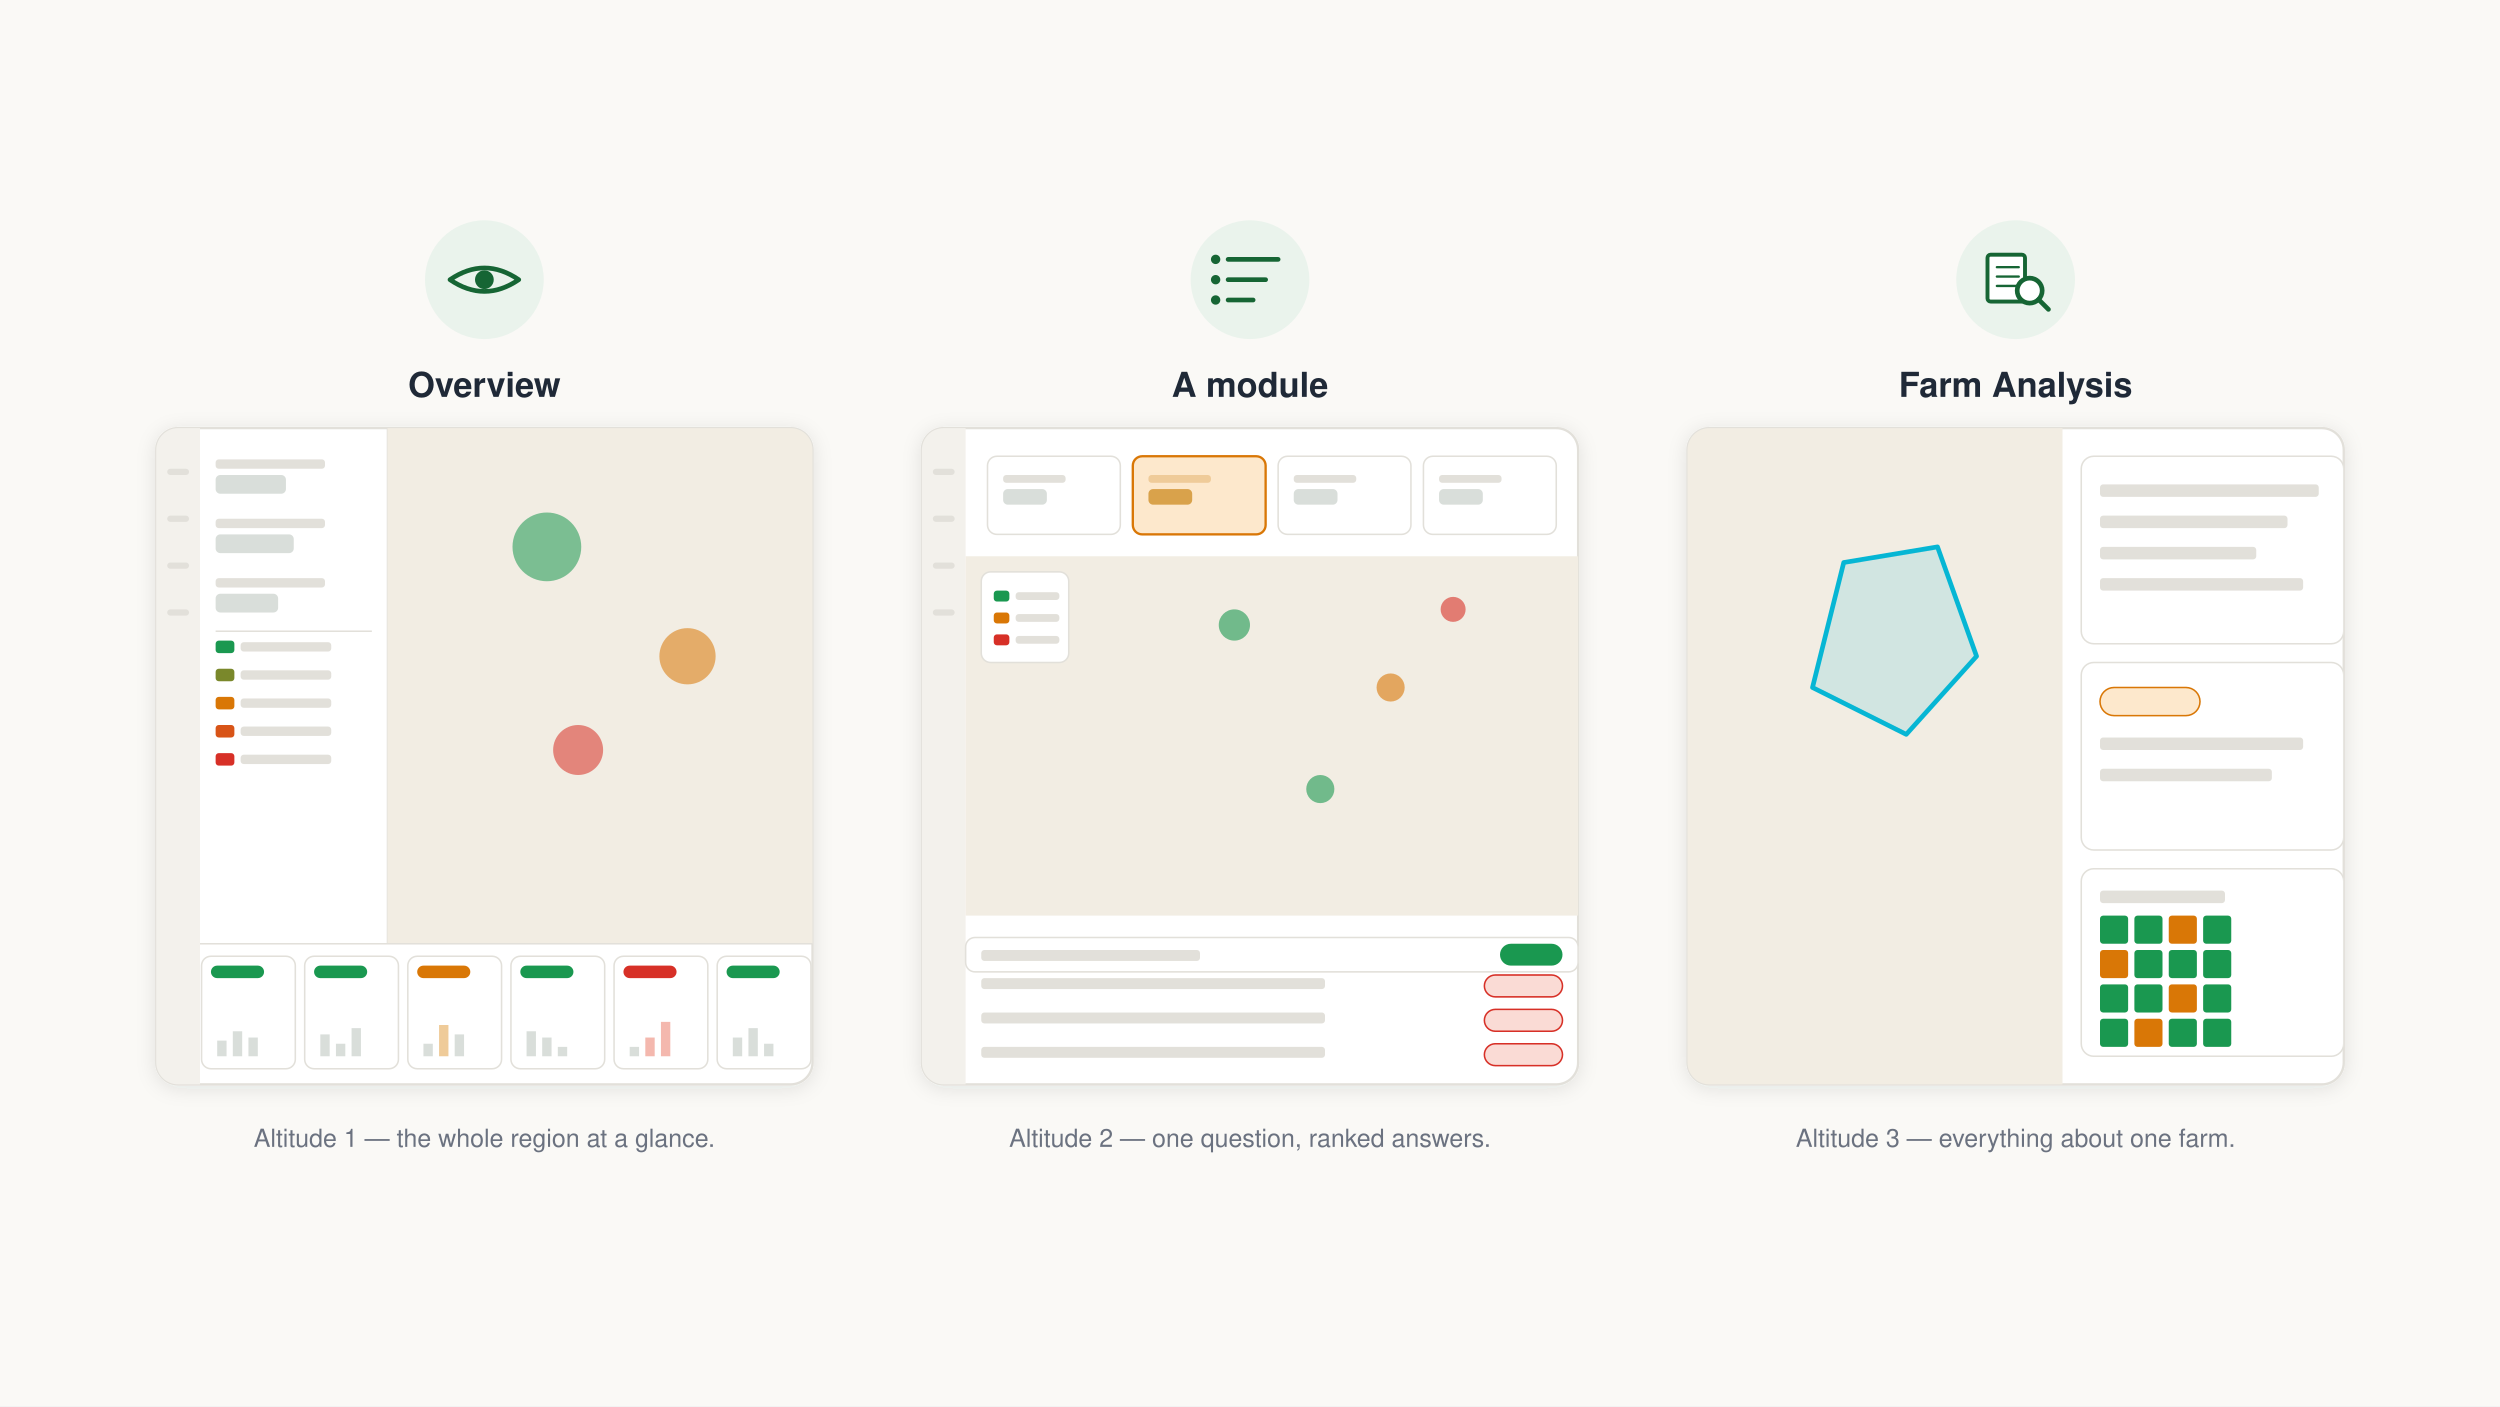
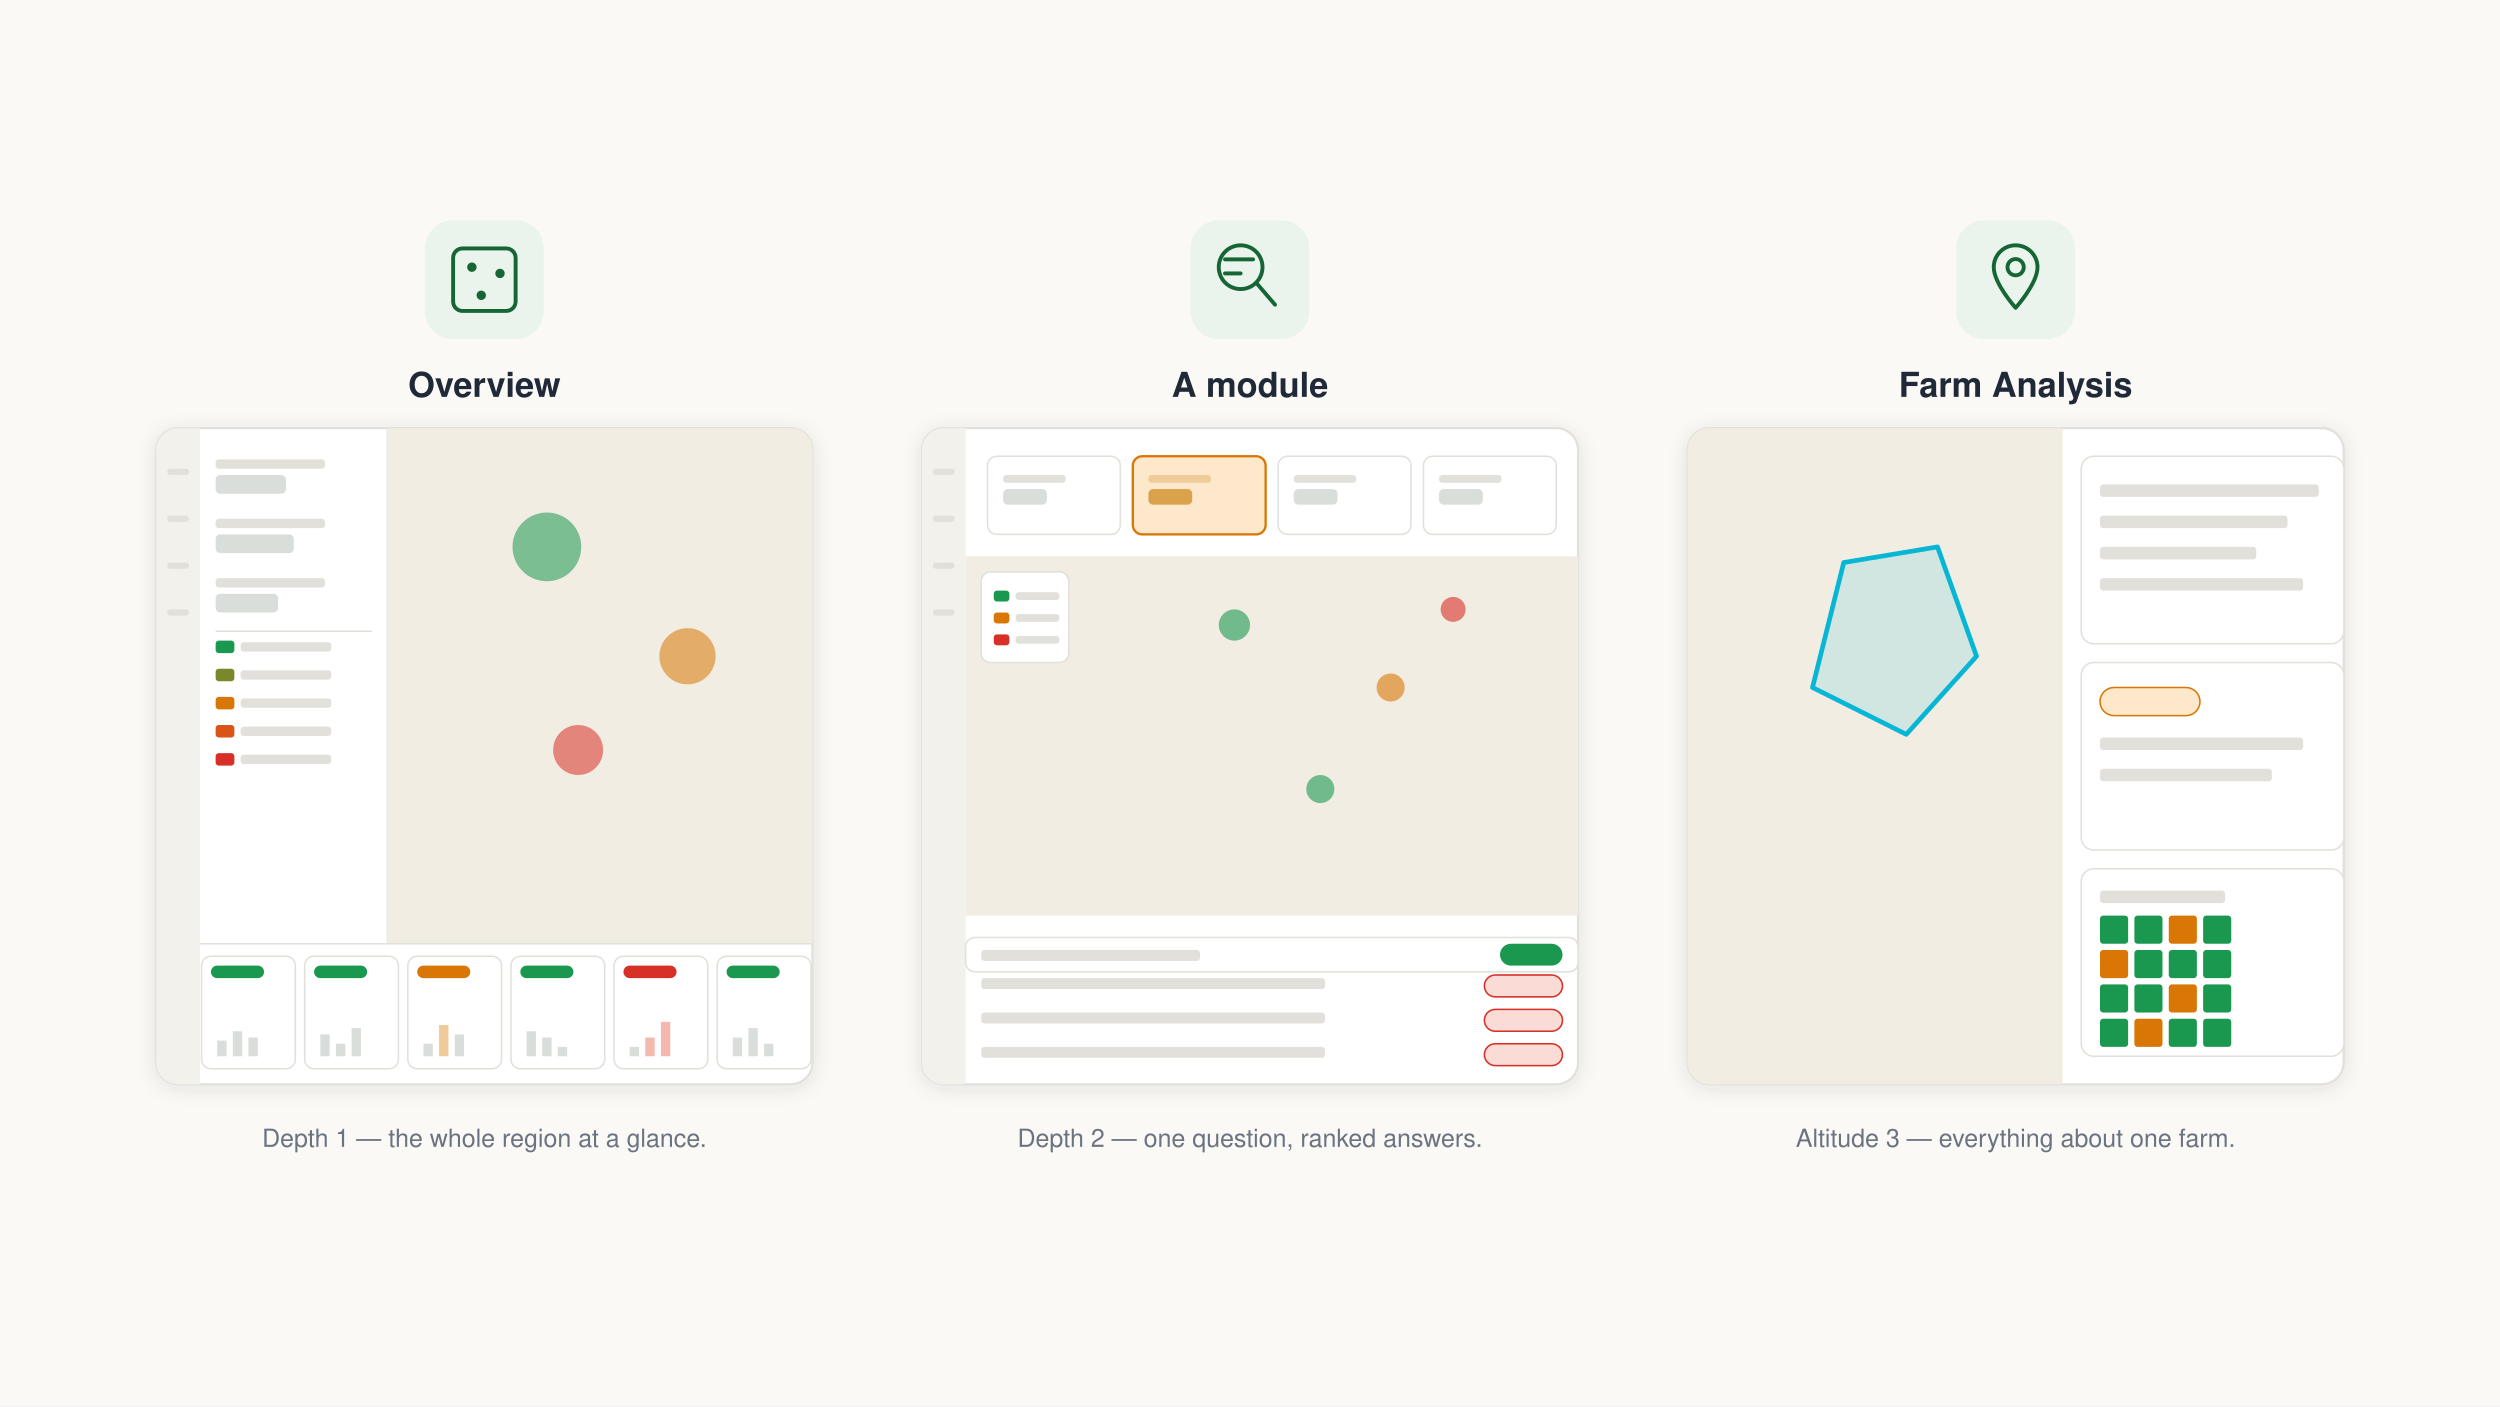
<svg xmlns="http://www.w3.org/2000/svg" width="1600" height="900" viewBox="0 0 1600 900">
  <defs>
    <filter id="softShadow3P" x="-20%" y="-20%" width="140%" height="140%">
      <feDropShadow dx="0" dy="2" stdDeviation="6" flood-color="#1F2937" flood-opacity="0.10" />
    </filter>
    <clipPath id="clipFrame3P">
      <rect x="0" y="274" width="420" height="420" rx="14" />
    </clipPath>
  </defs>
  <rect x="0" y="0" width="1600" height="900" fill="#FAF9F6" />
  <g transform="translate(100,0)">
-     <circle cx="210" cy="179" r="38" fill="#EAF3EC" />
-     <path d="M 188 179 Q 210 164 232 179 Q 210 194 188 179 Z" fill="none" stroke="#166534" stroke-width="3" stroke-linejoin="round" />
-     <circle cx="210" cy="179" r="6" fill="#166534" />
+     <g transform="translate(172,141)">
+       <rect width="76" height="76" rx="18" fill="#EAF3EC" />
+       <rect x="18" y="18" width="40" height="40" rx="6" fill="none" stroke="#166534" stroke-width="2.5" stroke-linejoin="round" stroke-linecap="round" />
+       <circle cx="30" cy="30" r="3" fill="#166534" />
+       <circle cx="48" cy="34" r="3" fill="#166534" />
+       <circle cx="36" cy="48" r="3" fill="#166534" />
+     </g>
    <text x="210" y="254" text-anchor="middle" font-family="Helvetica, Arial, sans-serif" font-size="22" font-weight="700" fill="#1F2937">Overview</text>
    <rect x="0" y="274" width="420" height="420" rx="14" fill="#FFFFFF" stroke="#E2E0DA" stroke-width="1.5" filter="url(#softShadow3P)" />
    <g clip-path="url(#clipFrame3P)">
      <rect x="0" y="274" width="28" height="420" fill="#F3F1EC" />
      <rect x="7" y="300" width="14" height="4" rx="2" fill="#E2E0DA" />
      <rect x="7" y="330" width="14" height="4" rx="2" fill="#E2E0DA" />
      <rect x="7" y="360" width="14" height="4" rx="2" fill="#E2E0DA" />
      <rect x="7" y="390" width="14" height="4" rx="2" fill="#E2E0DA" />
      <rect x="38" y="294" width="70" height="6" rx="2" fill="#E2E0DA" />
      <rect x="38" y="304" width="45" height="12" rx="3" fill="#D9DEDA" />
      <rect x="38" y="332" width="70" height="6" rx="2" fill="#E2E0DA" />
      <rect x="38" y="342" width="50" height="12" rx="3" fill="#D9DEDA" />
      <rect x="38" y="370" width="70" height="6" rx="2" fill="#E2E0DA" />
      <rect x="38" y="380" width="40" height="12" rx="3" fill="#D9DEDA" />
      <line x1="38" y1="404" x2="138" y2="404" stroke="#E2E0DA" stroke-width="1" />
      <rect x="38" y="410" width="12" height="8" rx="2" fill="#1A9850" />
      <rect x="54" y="411" width="58" height="6" rx="2" fill="#E2E0DA" />
      <rect x="38" y="428" width="12" height="8" rx="2" fill="#7A882B" />
      <rect x="54" y="429" width="58" height="6" rx="2" fill="#E2E0DA" />
      <rect x="38" y="446" width="12" height="8" rx="2" fill="#D97706" />
      <rect x="54" y="447" width="58" height="6" rx="2" fill="#E2E0DA" />
      <rect x="38" y="464" width="12" height="8" rx="2" fill="#D85417" />
      <rect x="54" y="465" width="58" height="6" rx="2" fill="#E2E0DA" />
      <rect x="38" y="482" width="12" height="8" rx="2" fill="#D73027" />
      <rect x="54" y="483" width="58" height="6" rx="2" fill="#E2E0DA" />
      <line x1="148" y1="274" x2="148" y2="604" stroke="#E2E0DA" stroke-width="1" />
      <rect x="148" y="274" width="272" height="330" fill="#F2EDE3" />
      <circle cx="250" cy="350" r="22" fill="#1A9850" opacity="0.55" />
      <circle cx="340" cy="420" r="18" fill="#D97706" opacity="0.55" />
      <circle cx="270" cy="480" r="16" fill="#D73027" opacity="0.55" />
      <line x1="28" y1="604" x2="420" y2="604" stroke="#E2E0DA" stroke-width="1" />
      <rect x="29" y="612" width="60" height="72" rx="6" fill="#FFFFFF" stroke="#E2E0DA" stroke-width="1" />
      <rect x="35" y="618" width="34" height="8" rx="4" fill="#1A9850" />
      <rect x="39" y="666" width="6" height="10" fill="#D9DEDA" />
      <rect x="49" y="660" width="6" height="16" fill="#D9DEDA" />
      <rect x="59" y="664" width="6" height="12" fill="#D9DEDA" />
      <rect x="95" y="612" width="60" height="72" rx="6" fill="#FFFFFF" stroke="#E2E0DA" stroke-width="1" />
      <rect x="101" y="618" width="34" height="8" rx="4" fill="#1A9850" />
      <rect x="105" y="662" width="6" height="14" fill="#D9DEDA" />
      <rect x="115" y="668" width="6" height="8" fill="#D9DEDA" />
      <rect x="125" y="658" width="6" height="18" fill="#D9DEDA" />
      <rect x="161" y="612" width="60" height="72" rx="6" fill="#FFFFFF" stroke="#E2E0DA" stroke-width="1" />
      <rect x="167" y="618" width="34" height="8" rx="4" fill="#D97706" />
      <rect x="171" y="668" width="6" height="8" fill="#D9DEDA" />
      <rect x="181" y="656" width="6" height="20" fill="#EFCB99" />
      <rect x="191" y="662" width="6" height="14" fill="#D9DEDA" />
      <rect x="227" y="612" width="60" height="72" rx="6" fill="#FFFFFF" stroke="#E2E0DA" stroke-width="1" />
      <rect x="233" y="618" width="34" height="8" rx="4" fill="#1A9850" />
      <rect x="237" y="660" width="6" height="16" fill="#D9DEDA" />
      <rect x="247" y="664" width="6" height="12" fill="#D9DEDA" />
      <rect x="257" y="670" width="6" height="6" fill="#D9DEDA" />
      <rect x="293" y="612" width="60" height="72" rx="6" fill="#FFFFFF" stroke="#E2E0DA" stroke-width="1" />
      <rect x="299" y="618" width="34" height="8" rx="4" fill="#D73027" />
      <rect x="303" y="670" width="6" height="6" fill="#D9DEDA" />
      <rect x="313" y="664" width="6" height="12" fill="#F4B8AE" />
      <rect x="323" y="654" width="6" height="22" fill="#F4B8AE" />
      <rect x="359" y="612" width="60" height="72" rx="6" fill="#FFFFFF" stroke="#E2E0DA" stroke-width="1" />
      <rect x="365" y="618" width="34" height="8" rx="4" fill="#1A9850" />
      <rect x="369" y="664" width="6" height="12" fill="#D9DEDA" />
      <rect x="379" y="658" width="6" height="18" fill="#D9DEDA" />
      <rect x="389" y="668" width="6" height="8" fill="#D9DEDA" />
    </g>
-     <text x="210" y="734" text-anchor="middle" font-family="Helvetica, Arial, sans-serif" font-size="16" fill="#6B7280">Altitude 1 — the whole region at a glance.</text>
+     <text x="210" y="734" text-anchor="middle" font-family="Helvetica, Arial, sans-serif" font-size="16" fill="#6B7280">Depth 1 — the whole region at a glance.</text>
  </g>
  <g transform="translate(590,0)">
-     <circle cx="210" cy="179" r="38" fill="#EAF3EC" />
-     <circle cx="188" cy="166" r="3" fill="#166534" />
-     <line x1="196" y1="166" x2="228" y2="166" stroke="#166534" stroke-width="3" stroke-linecap="round" />
-     <circle cx="188" cy="179" r="3" fill="#166534" />
-     <line x1="196" y1="179" x2="220" y2="179" stroke="#166534" stroke-width="3" stroke-linecap="round" />
-     <circle cx="188" cy="192" r="3" fill="#166534" />
-     <line x1="196" y1="192" x2="212" y2="192" stroke="#166534" stroke-width="3" stroke-linecap="round" />
+     <g transform="translate(172,141)">
+       <rect width="76" height="76" rx="18" fill="#EAF3EC" />
+       <circle cx="32" cy="30" r="14" fill="none" stroke="#166534" stroke-width="2.5" />
+       <line x1="22" y1="25" x2="40" y2="25" stroke="#166534" stroke-width="2.5" stroke-linecap="round" />
+       <line x1="22" y1="34" x2="32" y2="34" stroke="#166534" stroke-width="2.5" stroke-linecap="round" />
+       <line x1="42" y1="40" x2="54" y2="54" stroke="#166534" stroke-width="2.5" stroke-linecap="round" />
+     </g>
    <text x="210" y="254" text-anchor="middle" font-family="Helvetica, Arial, sans-serif" font-size="22" font-weight="700" fill="#1F2937">A module</text>
    <rect x="0" y="274" width="420" height="420" rx="14" fill="#FFFFFF" stroke="#E2E0DA" stroke-width="1.5" filter="url(#softShadow3P)" />
    <g clip-path="url(#clipFrame3P)">
      <rect x="0" y="274" width="28" height="420" fill="#F3F1EC" />
      <rect x="7" y="300" width="14" height="4" rx="2" fill="#E2E0DA" />
      <rect x="7" y="330" width="14" height="4" rx="2" fill="#E2E0DA" />
      <rect x="7" y="360" width="14" height="4" rx="2" fill="#E2E0DA" />
      <rect x="7" y="390" width="14" height="4" rx="2" fill="#E2E0DA" />
      <rect x="42" y="292" width="85" height="50" rx="6" fill="#FFFFFF" stroke="#E2E0DA" stroke-width="1" />
      <rect x="52" y="304" width="40" height="5" rx="2" fill="#E2E0DA" />
      <rect x="52" y="313" width="28" height="10" rx="3" fill="#D9DEDA" />
      <rect x="135" y="292" width="85" height="50" rx="6" fill="#FDE8CC" stroke="#D97706" stroke-width="1.5" />
      <rect x="145" y="304" width="40" height="5" rx="2" fill="#EFCB99" />
      <rect x="145" y="313" width="28" height="10" rx="3" fill="#D9A24B" />
      <rect x="228" y="292" width="85" height="50" rx="6" fill="#FFFFFF" stroke="#E2E0DA" stroke-width="1" />
      <rect x="238" y="304" width="40" height="5" rx="2" fill="#E2E0DA" />
      <rect x="238" y="313" width="28" height="10" rx="3" fill="#D9DEDA" />
      <rect x="321" y="292" width="85" height="50" rx="6" fill="#FFFFFF" stroke="#E2E0DA" stroke-width="1" />
      <rect x="331" y="304" width="40" height="5" rx="2" fill="#E2E0DA" />
      <rect x="331" y="313" width="28" height="10" rx="3" fill="#D9DEDA" />
      <rect x="28" y="356" width="392" height="230" fill="#F2EDE3" />
      <circle cx="200" cy="400" r="10" fill="#1A9850" opacity="0.6" />
      <circle cx="300" cy="440" r="9" fill="#D97706" opacity="0.6" />
      <circle cx="340" cy="390" r="8" fill="#D73027" opacity="0.6" />
      <circle cx="255" cy="505" r="9" fill="#1A9850" opacity="0.6" />
      <rect x="38" y="366" width="56" height="58" rx="6" fill="#FFFFFF" stroke="#E2E0DA" stroke-width="1" />
      <rect x="46" y="378" width="10" height="7" rx="2" fill="#1A9850" />
      <rect x="60" y="379" width="28" height="5" rx="2" fill="#E2E0DA" />
      <rect x="46" y="392" width="10" height="7" rx="2" fill="#D97706" />
      <rect x="60" y="393" width="28" height="5" rx="2" fill="#E2E0DA" />
      <rect x="46" y="406" width="10" height="7" rx="2" fill="#D73027" />
      <rect x="60" y="407" width="28" height="5" rx="2" fill="#E2E0DA" />
      <rect x="28" y="600" width="392" height="22" rx="6" fill="#FFFFFF" stroke="#E2E0DA" stroke-width="1" />
      <rect x="38" y="608" width="140" height="7" rx="2" fill="#E2E0DA" />
      <rect x="370" y="604" width="40" height="14" rx="7" fill="#1A9850" />
      <rect x="38" y="626" width="220" height="7" rx="2" fill="#E2E0DA" />
      <rect x="360" y="624" width="50" height="14" rx="7" fill="#FADBD5" stroke="#D73027" stroke-width="1" />
      <rect x="38" y="648" width="220" height="7" rx="2" fill="#E2E0DA" />
      <rect x="360" y="646" width="50" height="14" rx="7" fill="#FADBD5" stroke="#D73027" stroke-width="1" />
      <rect x="38" y="670" width="220" height="7" rx="2" fill="#E2E0DA" />
      <rect x="360" y="668" width="50" height="14" rx="7" fill="#FADBD5" stroke="#D73027" stroke-width="1" />
    </g>
-     <text x="210" y="734" text-anchor="middle" font-family="Helvetica, Arial, sans-serif" font-size="16" fill="#6B7280">Altitude 2 — one question, ranked answers.</text>
+     <text x="210" y="734" text-anchor="middle" font-family="Helvetica, Arial, sans-serif" font-size="16" fill="#6B7280">Depth 2 — one question, ranked answers.</text>
  </g>
  <g transform="translate(1080,0)">
-     <circle cx="210" cy="179" r="38" fill="#EAF3EC" />
-     <rect x="192" y="163" width="24" height="30" rx="2" fill="#FFFFFF" stroke="#166534" stroke-width="2.5" />
-     <line x1="198" y1="171" x2="212" y2="171" stroke="#166534" stroke-width="1.5" stroke-linecap="round" />
-     <line x1="198" y1="177" x2="212" y2="177" stroke="#166534" stroke-width="1.5" stroke-linecap="round" />
-     <line x1="198" y1="183" x2="212" y2="183" stroke="#166534" stroke-width="1.5" stroke-linecap="round" />
-     <circle cx="219" cy="186" r="8" fill="#FFFFFF" stroke="#166534" stroke-width="3" />
-     <line x1="224.7" y1="191.7" x2="231" y2="198" stroke="#166534" stroke-width="3" stroke-linecap="round" />
+     <g transform="translate(172,141)">
+       <rect width="76" height="76" rx="18" fill="#EAF3EC" />
+       <g transform="translate(14,12) scale(2)">
+         <path d="M12 2C8.13 2 5 5.13 5 9c0 5.25 7 13 7 13s7-7.75 7-13c0-3.87-3.13-7-7-7z" fill="none" stroke="#166534" stroke-width="1.25" stroke-linejoin="round" stroke-linecap="round" />
+         <circle cx="12" cy="9" r="2.6" fill="none" stroke="#166534" stroke-width="1.25" />
+       </g>
+     </g>
    <text x="210" y="254" text-anchor="middle" font-family="Helvetica, Arial, sans-serif" font-size="22" font-weight="700" fill="#1F2937">Farm Analysis</text>
    <rect x="0" y="274" width="420" height="420" rx="14" fill="#FFFFFF" stroke="#E2E0DA" stroke-width="1.5" filter="url(#softShadow3P)" />
    <g clip-path="url(#clipFrame3P)">
      <rect x="0" y="274" width="240" height="420" fill="#F2EDE3" />
      <polygon points="100,360 160,350 185,420 140,470 80,440" fill="#06B6D4" fill-opacity="0.14" stroke="#06B6D4" stroke-width="3" stroke-linejoin="round" />
      <rect x="252" y="292" width="168" height="120" rx="8" fill="#FFFFFF" stroke="#E2E0DA" stroke-width="1" />
      <rect x="264" y="310" width="140" height="8" rx="2" fill="#E2E0DA" />
      <rect x="264" y="330" width="120" height="8" rx="2" fill="#E2E0DA" />
      <rect x="264" y="350" width="100" height="8" rx="2" fill="#E2E0DA" />
      <rect x="264" y="370" width="130" height="8" rx="2" fill="#E2E0DA" />
      <rect x="252" y="424" width="168" height="120" rx="8" fill="#FFFFFF" stroke="#E2E0DA" stroke-width="1" />
      <rect x="264" y="440" width="64" height="18" rx="9" fill="#FDE8CC" stroke="#D97706" stroke-width="1" />
      <rect x="264" y="472" width="130" height="8" rx="2" fill="#E2E0DA" />
      <rect x="264" y="492" width="110" height="8" rx="2" fill="#E2E0DA" />
      <rect x="252" y="556" width="168" height="120" rx="8" fill="#FFFFFF" stroke="#E2E0DA" stroke-width="1" />
      <rect x="264" y="570" width="80" height="8" rx="2" fill="#E2E0DA" />
      <rect x="264" y="586" width="18" height="18" rx="2" fill="#1A9850" />
      <rect x="286" y="586" width="18" height="18" rx="2" fill="#1A9850" />
      <rect x="308" y="586" width="18" height="18" rx="2" fill="#D97706" />
      <rect x="330" y="586" width="18" height="18" rx="2" fill="#1A9850" />
      <rect x="264" y="608" width="18" height="18" rx="2" fill="#D97706" />
      <rect x="286" y="608" width="18" height="18" rx="2" fill="#1A9850" />
      <rect x="308" y="608" width="18" height="18" rx="2" fill="#1A9850" />
      <rect x="330" y="608" width="18" height="18" rx="2" fill="#1A9850" />
      <rect x="264" y="630" width="18" height="18" rx="2" fill="#1A9850" />
      <rect x="286" y="630" width="18" height="18" rx="2" fill="#1A9850" />
      <rect x="308" y="630" width="18" height="18" rx="2" fill="#D97706" />
      <rect x="330" y="630" width="18" height="18" rx="2" fill="#1A9850" />
      <rect x="264" y="652" width="18" height="18" rx="2" fill="#1A9850" />
      <rect x="286" y="652" width="18" height="18" rx="2" fill="#D97706" />
      <rect x="308" y="652" width="18" height="18" rx="2" fill="#1A9850" />
      <rect x="330" y="652" width="18" height="18" rx="2" fill="#1A9850" />
    </g>
    <text x="210" y="734" text-anchor="middle" font-family="Helvetica, Arial, sans-serif" font-size="16" fill="#6B7280">Altitude 3 — everything about one farm.</text>
  </g>
</svg>
